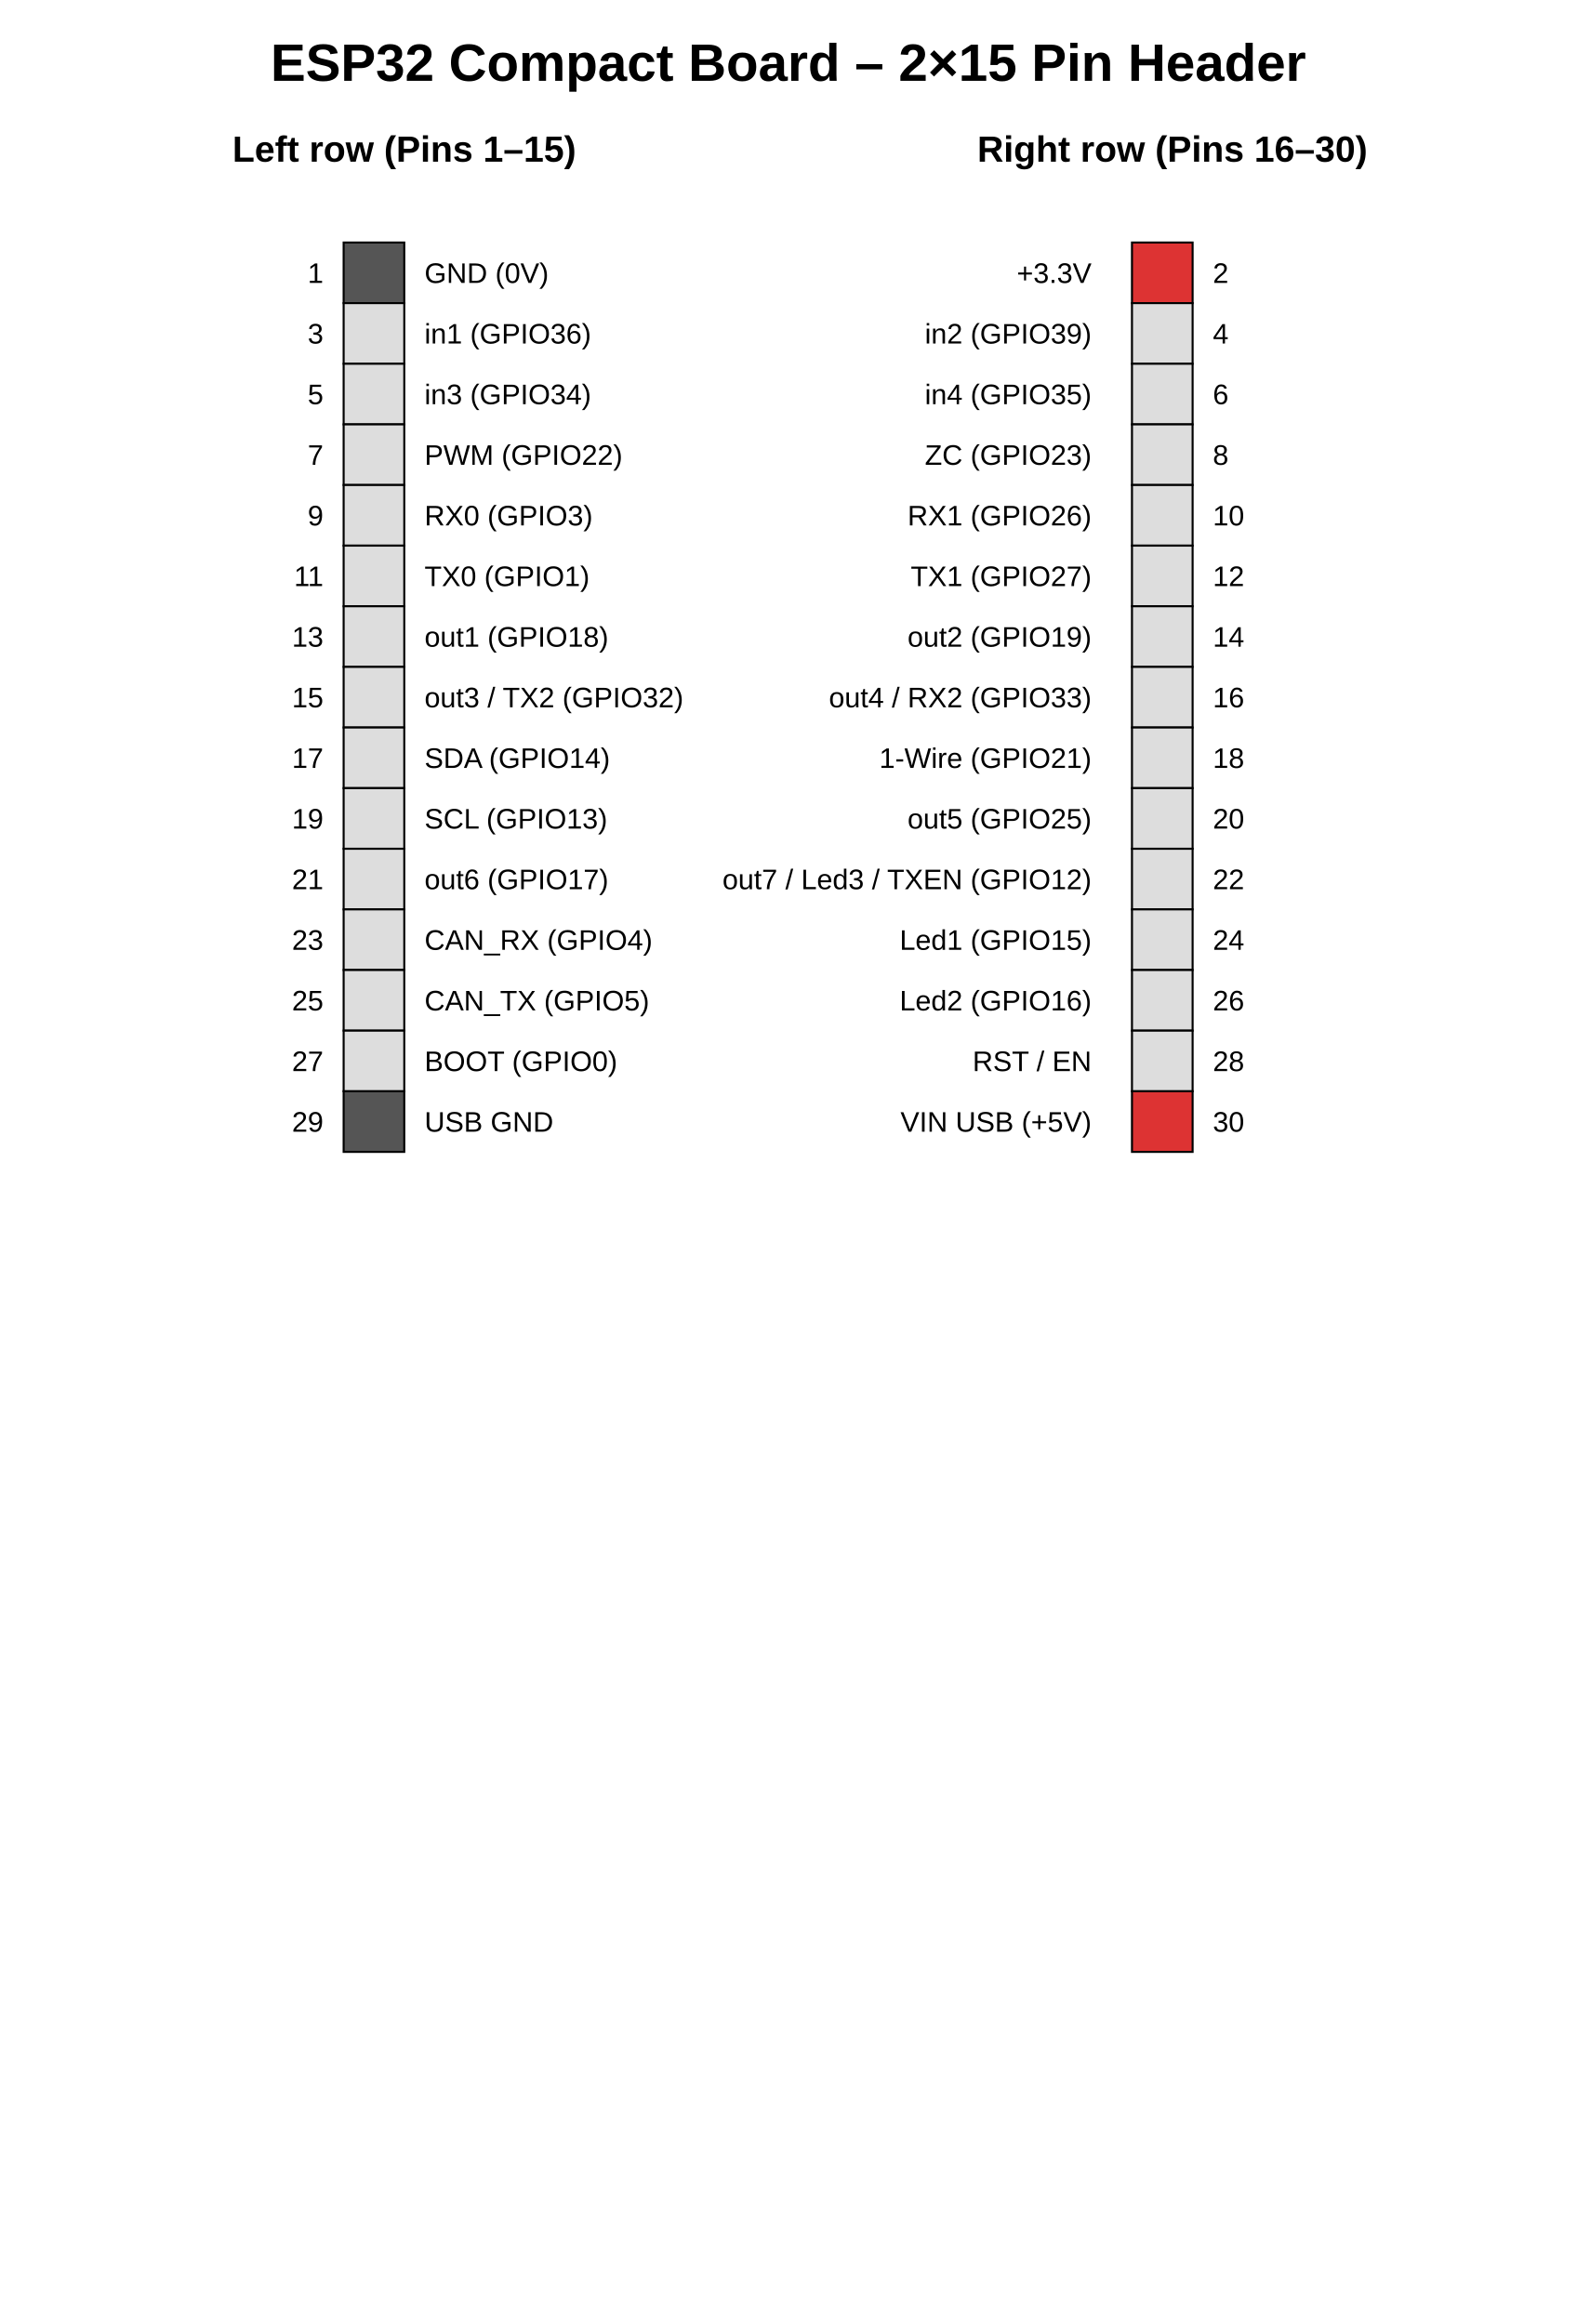
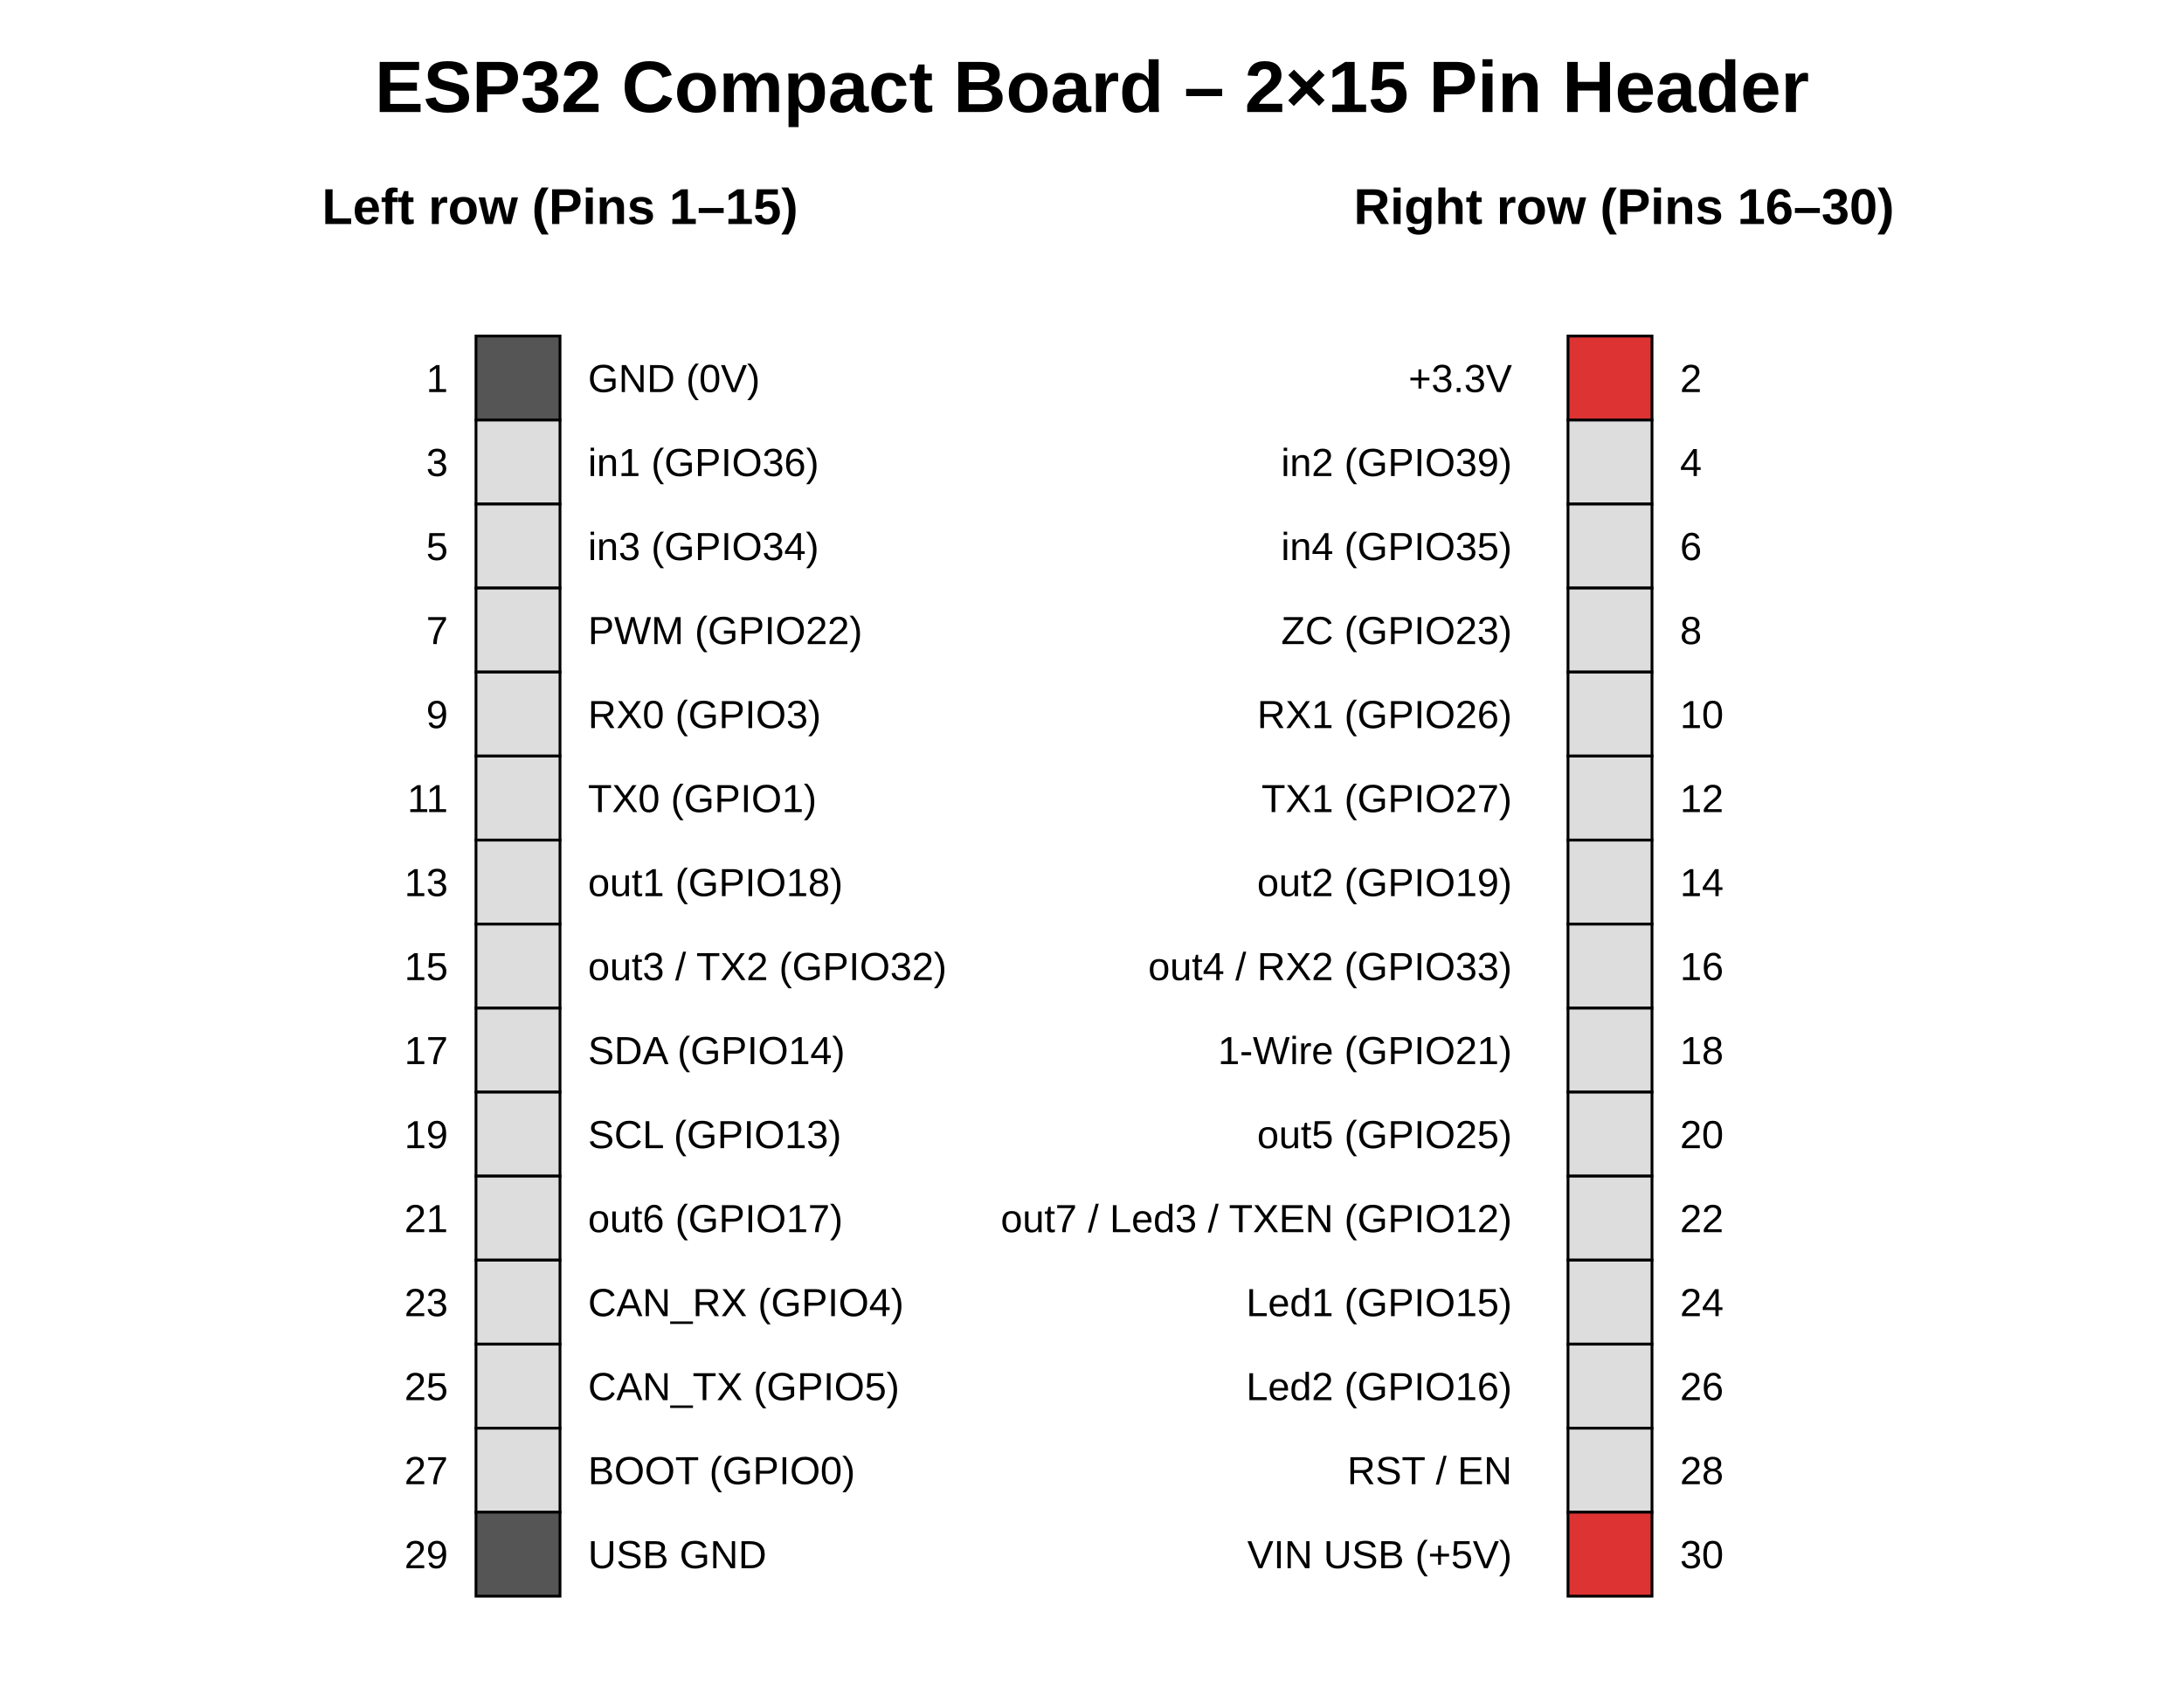
- <svg xmlns="http://www.w3.org/2000/svg" width="780" height="1150" font-family="Arial, sans-serif">
+ <svg xmlns="http://www.w3.org/2000/svg" width="780" height="600" font-family="Arial, sans-serif">
  <text x="390" y="40" text-anchor="middle" font-size="26" font-weight="bold">
    ESP32 Compact Board – 2×15 Pin Header
  </text>
  <text x="200" y="80" text-anchor="middle" font-size="18" font-weight="bold">
    Left row (Pins 1–15)
  </text>
  <text x="580" y="80" text-anchor="middle" font-size="18" font-weight="bold">
    Right row (Pins 16–30)
  </text>
  <rect x="170" y="120" width="30" height="30" fill="#555" stroke="#000" />
  <text x="160" y="140" text-anchor="end" font-size="14">1</text>
  <text x="210" y="140" font-size="14">GND (0V)</text>
  <rect x="560" y="120" width="30" height="30" fill="#D33" stroke="#000" />
  <text x="600" y="140" text-anchor="start" font-size="14">2</text>
  <text x="540" y="140" text-anchor="end" font-size="14">+3.3V</text>
  <rect x="170" y="150" width="30" height="30" fill="#ddd" stroke="#000" />
  <text x="160" y="170" text-anchor="end" font-size="14">3</text>
  <text x="210" y="170" font-size="14">in1 (GPIO36)</text>
  <rect x="560" y="150" width="30" height="30" fill="#ddd" stroke="#000" />
  <text x="600" y="170" text-anchor="start" font-size="14">4</text>
  <text x="540" y="170" text-anchor="end" font-size="14">in2 (GPIO39)</text>
  <rect x="170" y="180" width="30" height="30" fill="#ddd" stroke="#000" />
  <text x="160" y="200" text-anchor="end" font-size="14">5</text>
  <text x="210" y="200" font-size="14">in3 (GPIO34)</text>
  <rect x="560" y="180" width="30" height="30" fill="#ddd" stroke="#000" />
  <text x="600" y="200" text-anchor="start" font-size="14">6</text>
  <text x="540" y="200" text-anchor="end" font-size="14">in4 (GPIO35)</text>
  <rect x="170" y="210" width="30" height="30" fill="#ddd" stroke="#000" />
  <text x="160" y="230" text-anchor="end" font-size="14">7</text>
  <text x="210" y="230" font-size="14">PWM (GPIO22)</text>
  <rect x="560" y="210" width="30" height="30" fill="#ddd" stroke="#000" />
  <text x="600" y="230" text-anchor="start" font-size="14">8</text>
  <text x="540" y="230" text-anchor="end" font-size="14">ZC (GPIO23)</text>
  <rect x="170" y="240" width="30" height="30" fill="#ddd" stroke="#000" />
  <text x="160" y="260" text-anchor="end" font-size="14">9</text>
  <text x="210" y="260" font-size="14">RX0 (GPIO3)</text>
  <rect x="560" y="240" width="30" height="30" fill="#ddd" stroke="#000" />
  <text x="600" y="260" text-anchor="start" font-size="14">10</text>
  <text x="540" y="260" text-anchor="end" font-size="14">RX1 (GPIO26)</text>
  <rect x="170" y="270" width="30" height="30" fill="#ddd" stroke="#000" />
  <text x="160" y="290" text-anchor="end" font-size="14">11</text>
  <text x="210" y="290" font-size="14">TX0 (GPIO1)</text>
  <rect x="560" y="270" width="30" height="30" fill="#ddd" stroke="#000" />
  <text x="600" y="290" text-anchor="start" font-size="14">12</text>
  <text x="540" y="290" text-anchor="end" font-size="14">TX1 (GPIO27)</text>
  <rect x="170" y="300" width="30" height="30" fill="#ddd" stroke="#000" />
  <text x="160" y="320" text-anchor="end" font-size="14">13</text>
  <text x="210" y="320" font-size="14">out1 (GPIO18)</text>
  <rect x="560" y="300" width="30" height="30" fill="#ddd" stroke="#000" />
  <text x="600" y="320" text-anchor="start" font-size="14">14</text>
  <text x="540" y="320" text-anchor="end" font-size="14">out2 (GPIO19)</text>
  <rect x="170" y="330" width="30" height="30" fill="#ddd" stroke="#000" />
  <text x="160" y="350" text-anchor="end" font-size="14">15</text>
  <text x="210" y="350" font-size="14">out3 / TX2 (GPIO32)</text>
  <rect x="560" y="330" width="30" height="30" fill="#ddd" stroke="#000" />
  <text x="600" y="350" text-anchor="start" font-size="14">16</text>
  <text x="540" y="350" text-anchor="end" font-size="14">out4 / RX2 (GPIO33)</text>
  <rect x="170" y="360" width="30" height="30" fill="#ddd" stroke="#000" />
  <text x="160" y="380" text-anchor="end" font-size="14">17</text>
  <text x="210" y="380" font-size="14">SDA (GPIO14)</text>
  <rect x="560" y="360" width="30" height="30" fill="#ddd" stroke="#000" />
  <text x="600" y="380" text-anchor="start" font-size="14">18</text>
  <text x="540" y="380" text-anchor="end" font-size="14">1-Wire (GPIO21)</text>
  <rect x="170" y="390" width="30" height="30" fill="#ddd" stroke="#000" />
  <text x="160" y="410" text-anchor="end" font-size="14">19</text>
  <text x="210" y="410" font-size="14">SCL (GPIO13)</text>
  <rect x="560" y="390" width="30" height="30" fill="#ddd" stroke="#000" />
  <text x="600" y="410" text-anchor="start" font-size="14">20</text>
  <text x="540" y="410" text-anchor="end" font-size="14">out5 (GPIO25)</text>
  <rect x="170" y="420" width="30" height="30" fill="#ddd" stroke="#000" />
  <text x="160" y="440" text-anchor="end" font-size="14">21</text>
  <text x="210" y="440" font-size="14">out6 (GPIO17)</text>
  <rect x="560" y="420" width="30" height="30" fill="#ddd" stroke="#000" />
  <text x="600" y="440" text-anchor="start" font-size="14">22</text>
  <text x="540" y="440" text-anchor="end" font-size="14">out7 / Led3 / TXEN (GPIO12)</text>
  <rect x="170" y="450" width="30" height="30" fill="#ddd" stroke="#000" />
  <text x="160" y="470" text-anchor="end" font-size="14">23</text>
  <text x="210" y="470" font-size="14">CAN_RX (GPIO4)</text>
  <rect x="560" y="450" width="30" height="30" fill="#ddd" stroke="#000" />
  <text x="600" y="470" text-anchor="start" font-size="14">24</text>
  <text x="540" y="470" text-anchor="end" font-size="14">Led1 (GPIO15)</text>
  <rect x="170" y="480" width="30" height="30" fill="#ddd" stroke="#000" />
  <text x="160" y="500" text-anchor="end" font-size="14">25</text>
  <text x="210" y="500" font-size="14">CAN_TX (GPIO5)</text>
  <rect x="560" y="480" width="30" height="30" fill="#ddd" stroke="#000" />
  <text x="600" y="500" text-anchor="start" font-size="14">26</text>
  <text x="540" y="500" text-anchor="end" font-size="14">Led2 (GPIO16)</text>
  <rect x="170" y="510" width="30" height="30" fill="#ddd" stroke="#000" />
  <text x="160" y="530" text-anchor="end" font-size="14">27</text>
  <text x="210" y="530" font-size="14">BOOT (GPIO0)</text>
  <rect x="560" y="510" width="30" height="30" fill="#ddd" stroke="#000" />
  <text x="600" y="530" text-anchor="start" font-size="14">28</text>
  <text x="540" y="530" text-anchor="end" font-size="14">RST / EN</text>
  <rect x="170" y="540" width="30" height="30" fill="#555" stroke="#000" />
  <text x="160" y="560" text-anchor="end" font-size="14">29</text>
  <text x="210" y="560" font-size="14">USB GND</text>
  <rect x="560" y="540" width="30" height="30" fill="#D33" stroke="#000" />
  <text x="600" y="560" text-anchor="start" font-size="14">30</text>
  <text x="540" y="560" text-anchor="end" font-size="14">VIN USB (+5V)</text>
</svg>
